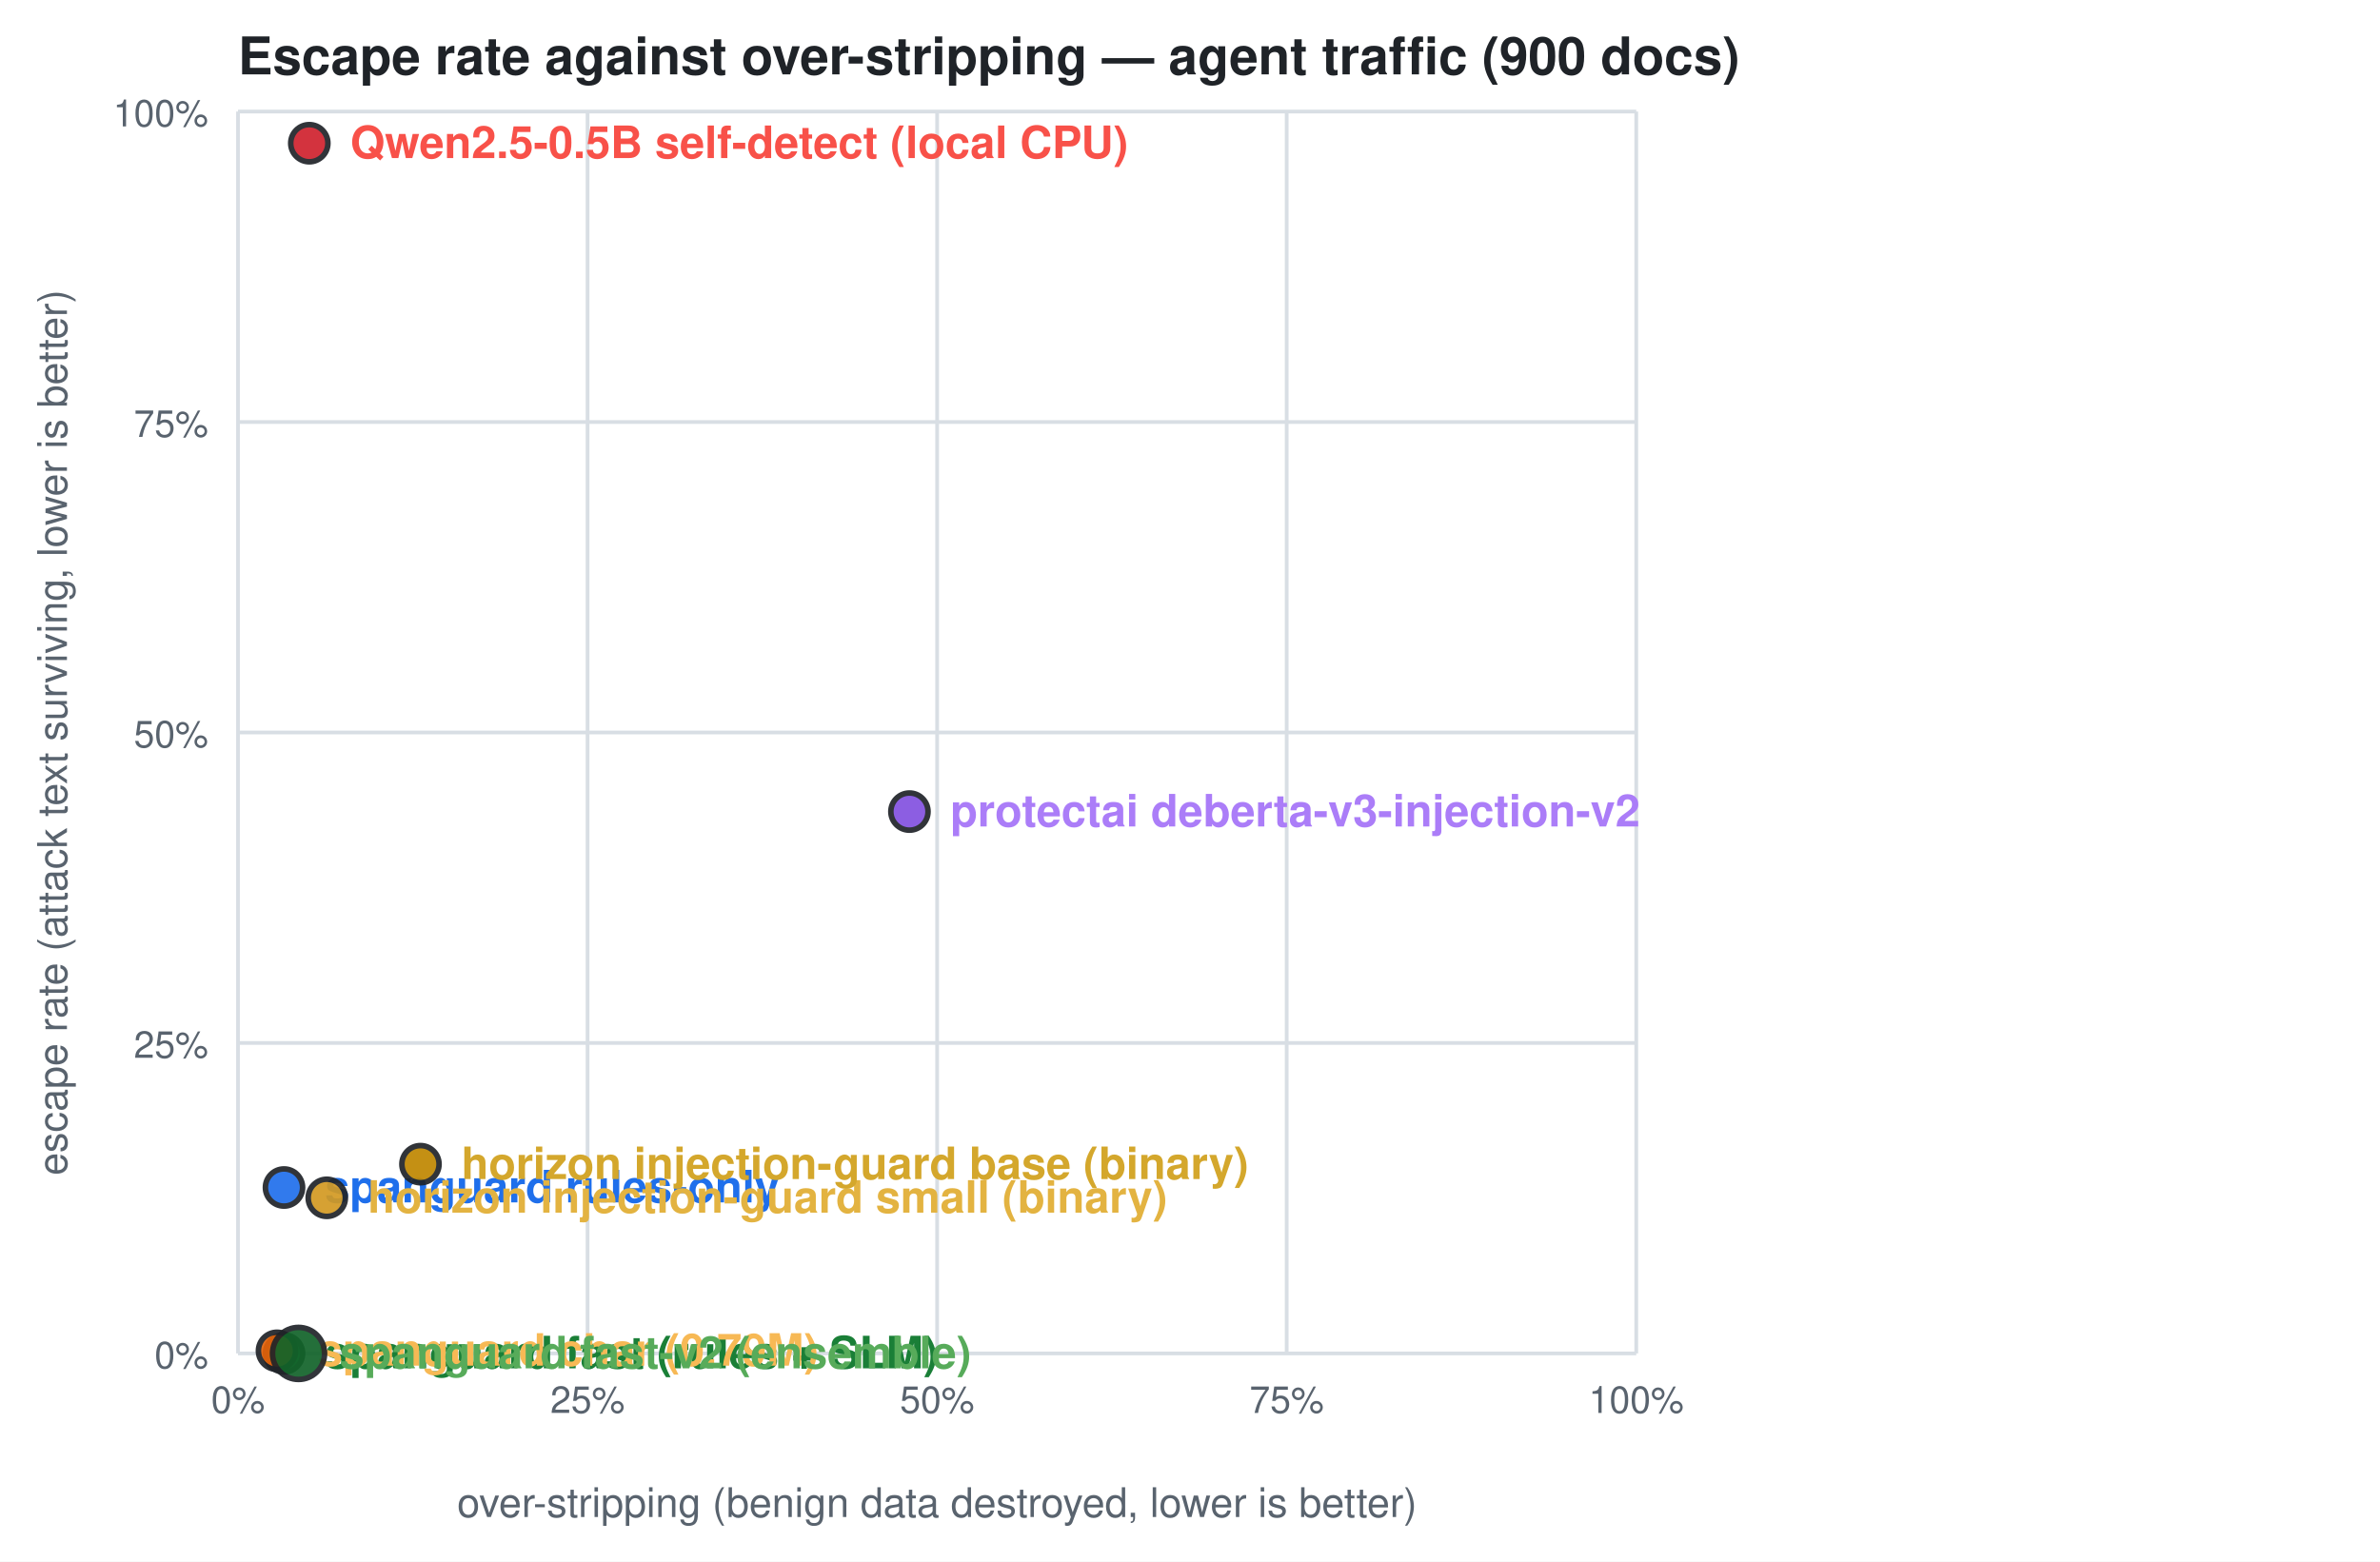
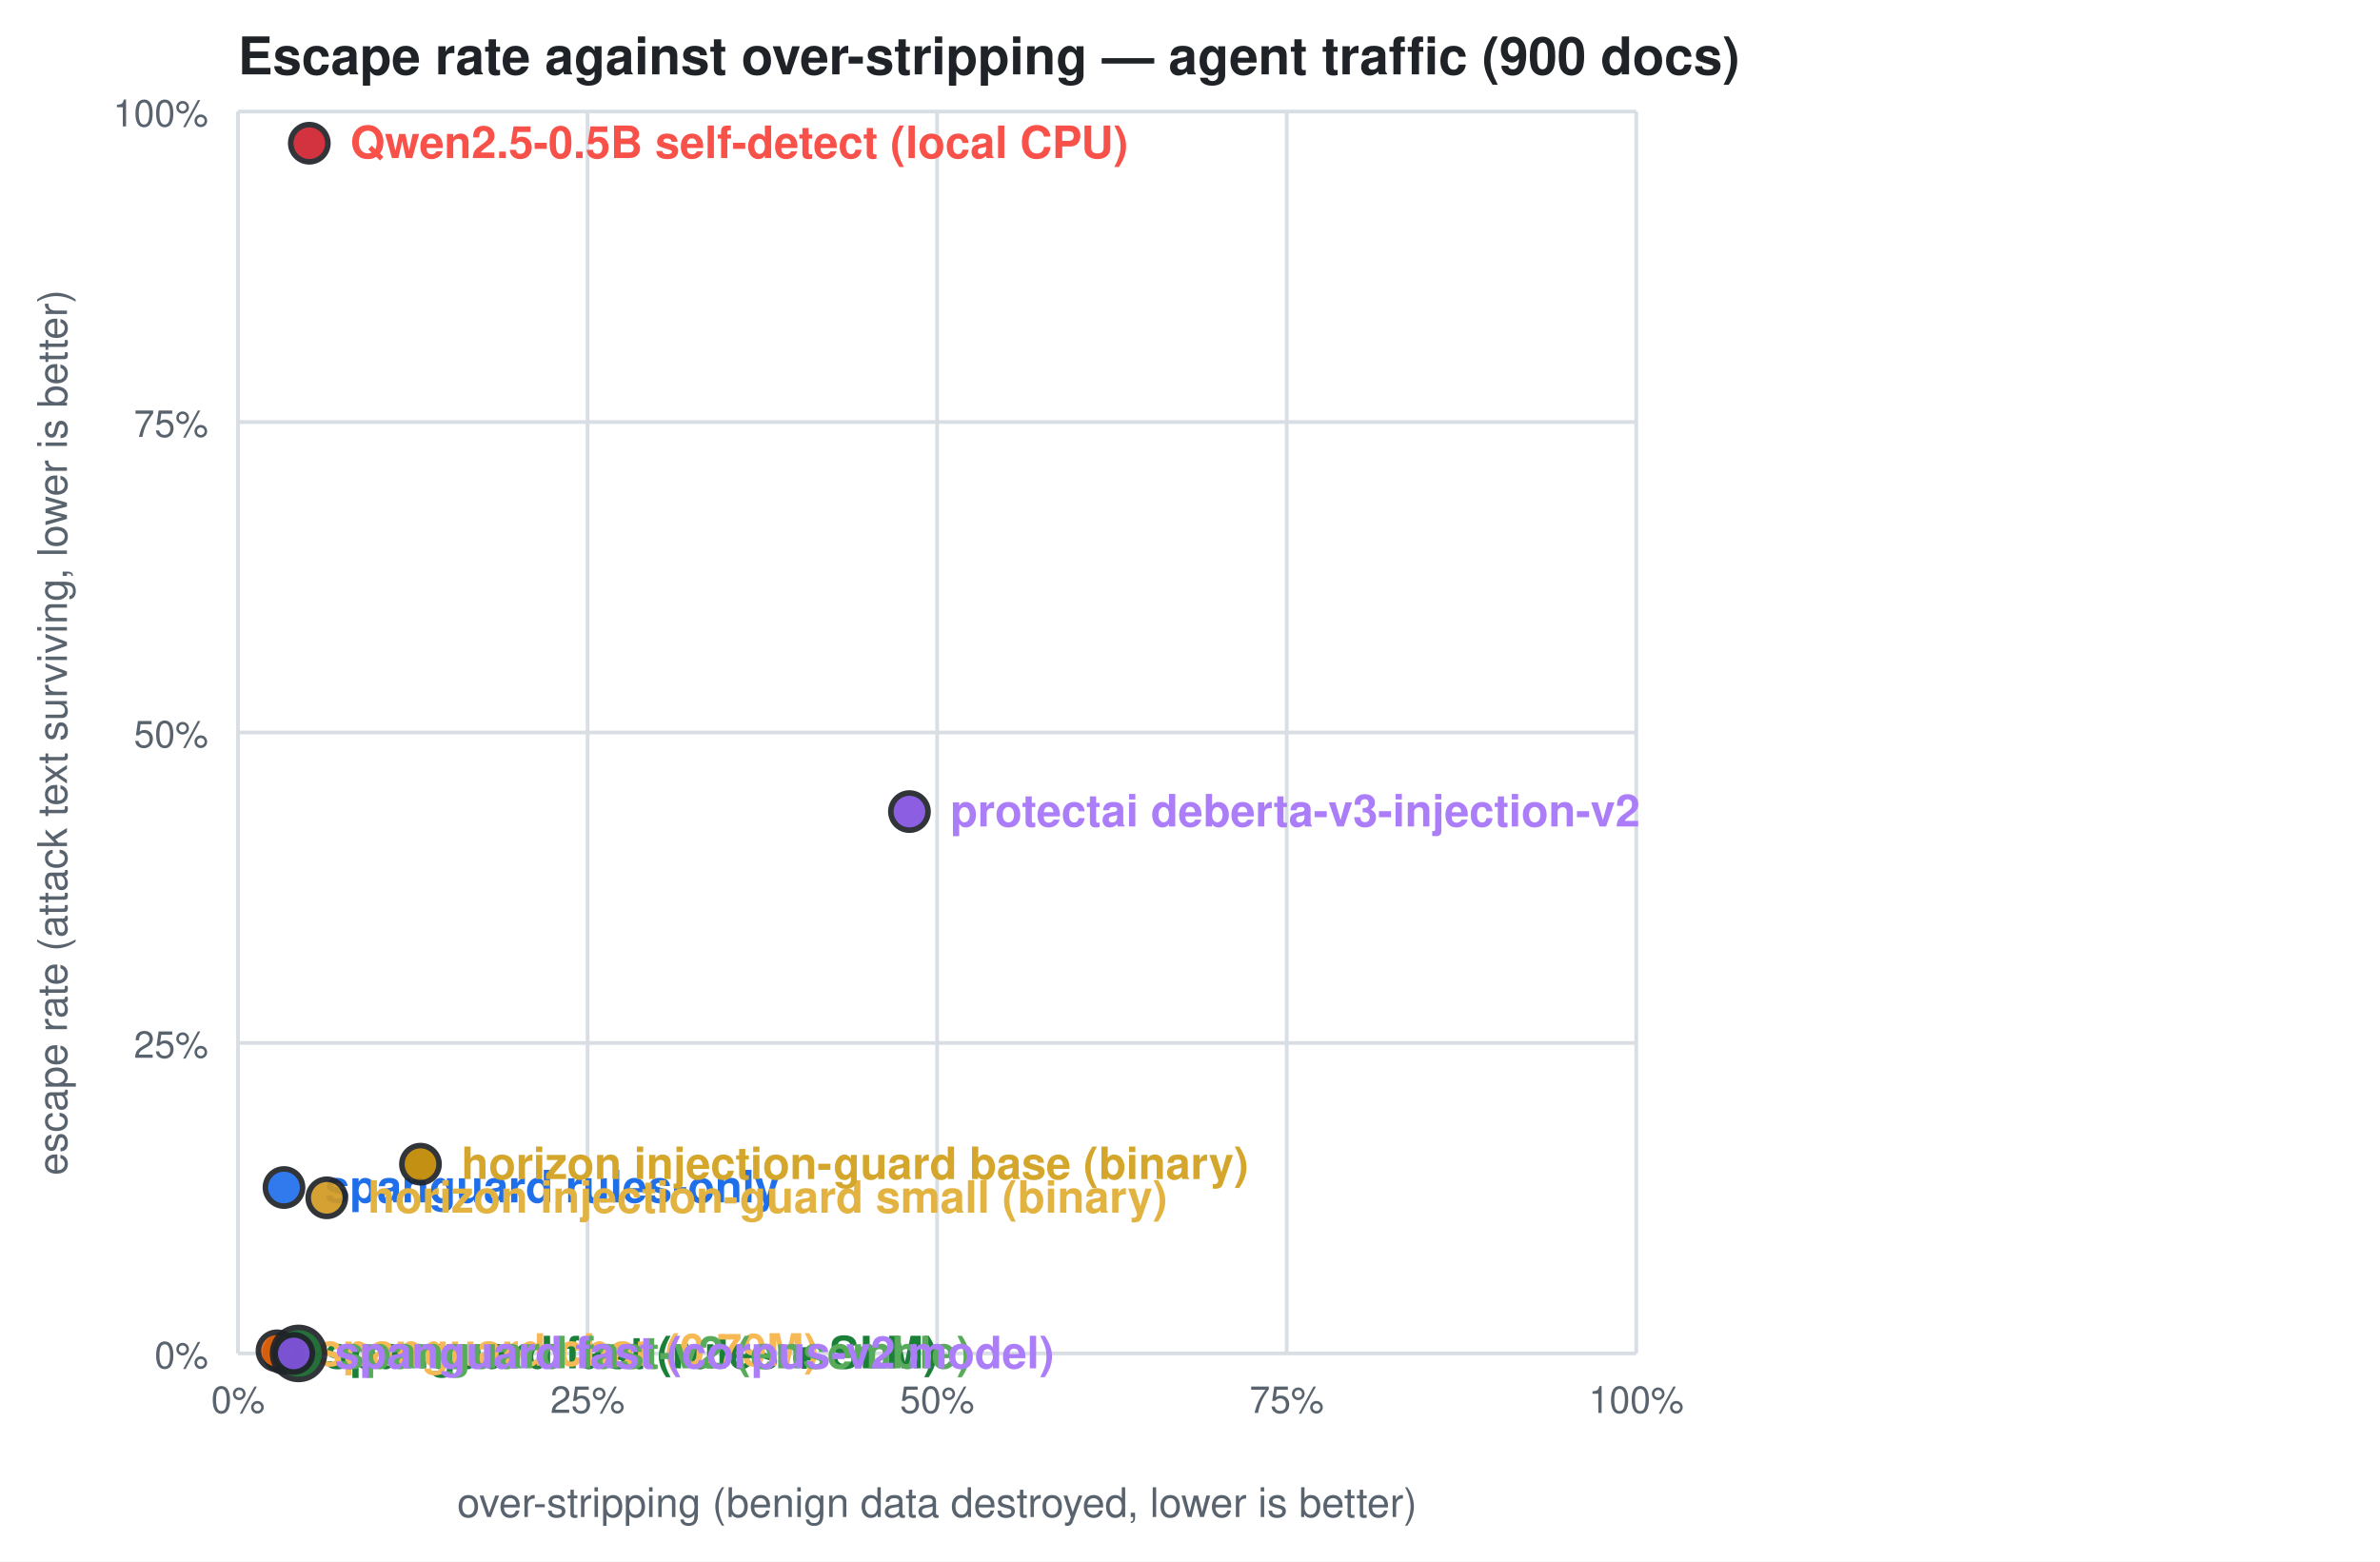
<svg xmlns="http://www.w3.org/2000/svg" width="640" height="420" viewBox="0 0 640 420" font-family="ui-sans-serif,system-ui,'Segoe UI',Helvetica,Arial,sans-serif">
  <rect width="640" height="420" fill="#ffffff" />
  <text x="64" y="20" font-size="14" fill="#1f2328" text-anchor="start" font-weight="600" font-family="ui-sans-serif,system-ui,'Segoe UI',Helvetica,Arial,sans-serif" opacity="1.0">Escape rate against over-stripping — agent traffic (900 docs)</text>
  <text x="252.0" y="408" font-size="11" fill="#59636e" text-anchor="middle" font-weight="normal" font-family="ui-sans-serif,system-ui,'Segoe UI',Helvetica,Arial,sans-serif" opacity="1.0">over-stripping (benign data destroyed, lower is better)</text>
  <g transform="rotate(-90 18 197.0)">
    <text x="18" y="197.0" font-size="11" fill="#59636e" text-anchor="middle" font-weight="normal" font-family="ui-sans-serif,system-ui,'Segoe UI',Helvetica,Arial,sans-serif" opacity="1.0">escape rate (attack text surviving, lower is better)</text>
  </g>
  <line x1="64.0" y1="30" x2="64.0" y2="364" stroke="#d8dee4" stroke-width="1" />
  <text x="64.0" y="380" font-size="10" fill="#59636e" text-anchor="middle" font-weight="normal" font-family="ui-sans-serif,system-ui,'Segoe UI',Helvetica,Arial,sans-serif" opacity="1.0">0%</text>
  <line x1="64" y1="30.0" x2="440" y2="30.0" stroke="#d8dee4" stroke-width="1" />
  <text x="56" y="34.0" font-size="10" fill="#59636e" text-anchor="end" font-weight="normal" font-family="ui-sans-serif,system-ui,'Segoe UI',Helvetica,Arial,sans-serif" opacity="1.0">100%</text>
  <line x1="158.0" y1="30" x2="158.0" y2="364" stroke="#d8dee4" stroke-width="1" />
  <text x="158.0" y="380" font-size="10" fill="#59636e" text-anchor="middle" font-weight="normal" font-family="ui-sans-serif,system-ui,'Segoe UI',Helvetica,Arial,sans-serif" opacity="1.0">25%</text>
  <line x1="64" y1="113.5" x2="440" y2="113.5" stroke="#d8dee4" stroke-width="1" />
  <text x="56" y="117.5" font-size="10" fill="#59636e" text-anchor="end" font-weight="normal" font-family="ui-sans-serif,system-ui,'Segoe UI',Helvetica,Arial,sans-serif" opacity="1.0">75%</text>
  <line x1="252.0" y1="30" x2="252.0" y2="364" stroke="#d8dee4" stroke-width="1" />
  <text x="252.0" y="380" font-size="10" fill="#59636e" text-anchor="middle" font-weight="normal" font-family="ui-sans-serif,system-ui,'Segoe UI',Helvetica,Arial,sans-serif" opacity="1.0">50%</text>
  <line x1="64" y1="197.0" x2="440" y2="197.0" stroke="#d8dee4" stroke-width="1" />
  <text x="56" y="201.0" font-size="10" fill="#59636e" text-anchor="end" font-weight="normal" font-family="ui-sans-serif,system-ui,'Segoe UI',Helvetica,Arial,sans-serif" opacity="1.0">50%</text>
  <line x1="346.0" y1="30" x2="346.0" y2="364" stroke="#d8dee4" stroke-width="1" />
  <text x="346.0" y="380" font-size="10" fill="#59636e" text-anchor="middle" font-weight="normal" font-family="ui-sans-serif,system-ui,'Segoe UI',Helvetica,Arial,sans-serif" opacity="1.0">75%</text>
  <line x1="64" y1="280.5" x2="440" y2="280.5" stroke="#d8dee4" stroke-width="1" />
  <text x="56" y="284.5" font-size="10" fill="#59636e" text-anchor="end" font-weight="normal" font-family="ui-sans-serif,system-ui,'Segoe UI',Helvetica,Arial,sans-serif" opacity="1.0">25%</text>
  <line x1="440.0" y1="30" x2="440.0" y2="364" stroke="#d8dee4" stroke-width="1" />
  <text x="440.0" y="380" font-size="10" fill="#59636e" text-anchor="middle" font-weight="normal" font-family="ui-sans-serif,system-ui,'Segoe UI',Helvetica,Arial,sans-serif" opacity="1.0">100%</text>
  <line x1="64" y1="364.0" x2="440" y2="364.0" stroke="#d8dee4" stroke-width="1" />
  <text x="56" y="368.0" font-size="10" fill="#59636e" text-anchor="end" font-weight="normal" font-family="ui-sans-serif,system-ui,'Segoe UI',Helvetica,Arial,sans-serif" opacity="1.0">0%</text>
  <circle cx="76.37" cy="364.0" r="5" fill="#1a7f37" stroke="#1f2328" stroke-width="1.5" opacity="0.92" />
  <text x="87.37" y="368.0" font-size="12" fill="#1a7f37" text-anchor="start" font-weight="600" font-family="ui-sans-serif,system-ui,'Segoe UI',Helvetica,Arial,sans-serif" opacity="1.0">spanguard fast (rules + SLM)</text>
  <circle cx="74.49" cy="363.299" r="5" fill="#e36209" stroke="#1f2328" stroke-width="1.5" opacity="0.92" />
  <text x="85.49" y="367.299" font-size="12" fill="#f7b955" text-anchor="start" font-weight="600" font-family="ui-sans-serif,system-ui,'Segoe UI',Helvetica,Arial,sans-serif" opacity="1.0">spanguard char (0.79M)</text>
  <circle cx="80.281" cy="364.0" r="7" fill="#116329" stroke="#1f2328" stroke-width="1.5" opacity="0.92" />
  <text x="91.281" y="368.0" font-size="12" fill="#57ab5a" text-anchor="start" font-weight="600" font-family="ui-sans-serif,system-ui,'Segoe UI',Helvetica,Arial,sans-serif" opacity="1.0">spanguard fast-v2 (ensemble)</text>
+   <circle cx="79.002" cy="364.0" r="5" fill="#8250df" stroke="#1f2328" stroke-width="1.5" opacity="0.92" />
+   <text x="90.002" y="368.0" font-size="12" fill="#ab7df8" text-anchor="start" font-weight="600" font-family="ui-sans-serif,system-ui,'Segoe UI',Helvetica,Arial,sans-serif" opacity="1.0">spanguard fast (corpus-v2 model)</text>
  <circle cx="76.37" cy="319.378" r="5" fill="#1f6feb" stroke="#1f2328" stroke-width="1.5" opacity="0.92" />
  <text x="87.37" y="323.378" font-size="12" fill="#1f6feb" text-anchor="start" font-weight="600" font-family="ui-sans-serif,system-ui,'Segoe UI',Helvetica,Arial,sans-serif" opacity="1.0">spanguard rules-only</text>
  <circle cx="244.555" cy="218.276" r="5" fill="#8250df" stroke="#1f2328" stroke-width="1.5" opacity="0.92" />
  <text x="255.555" y="222.276" font-size="12" fill="#ab7df8" text-anchor="start" font-weight="600" font-family="ui-sans-serif,system-ui,'Segoe UI',Helvetica,Arial,sans-serif" opacity="1.0">protectai deberta-v3-injection-v2</text>
  <circle cx="83.176" cy="38.517" r="5" fill="#cf222e" stroke="#1f2328" stroke-width="1.5" opacity="0.92" />
  <text x="94.176" y="42.517" font-size="12" fill="#f85149" text-anchor="start" font-weight="600" font-family="ui-sans-serif,system-ui,'Segoe UI',Helvetica,Arial,sans-serif" opacity="1.0">Qwen2.5-0.5B self-detect (local CPU)</text>
  <circle cx="87.876" cy="322.15" r="5" fill="#d29922" stroke="#1f2328" stroke-width="1.5" opacity="0.92" />
  <text x="98.876" y="326.15" font-size="12" fill="#e3b341" text-anchor="start" font-weight="600" font-family="ui-sans-serif,system-ui,'Segoe UI',Helvetica,Arial,sans-serif" opacity="1.0">horizon injection-guard small (binary)</text>
  <circle cx="113.068" cy="313.098" r="5" fill="#bf8700" stroke="#1f2328" stroke-width="1.5" opacity="0.92" />
  <text x="124.068" y="317.098" font-size="12" fill="#d4a72c" text-anchor="start" font-weight="600" font-family="ui-sans-serif,system-ui,'Segoe UI',Helvetica,Arial,sans-serif" opacity="1.0">horizon injection-guard base (binary)</text>
</svg>
